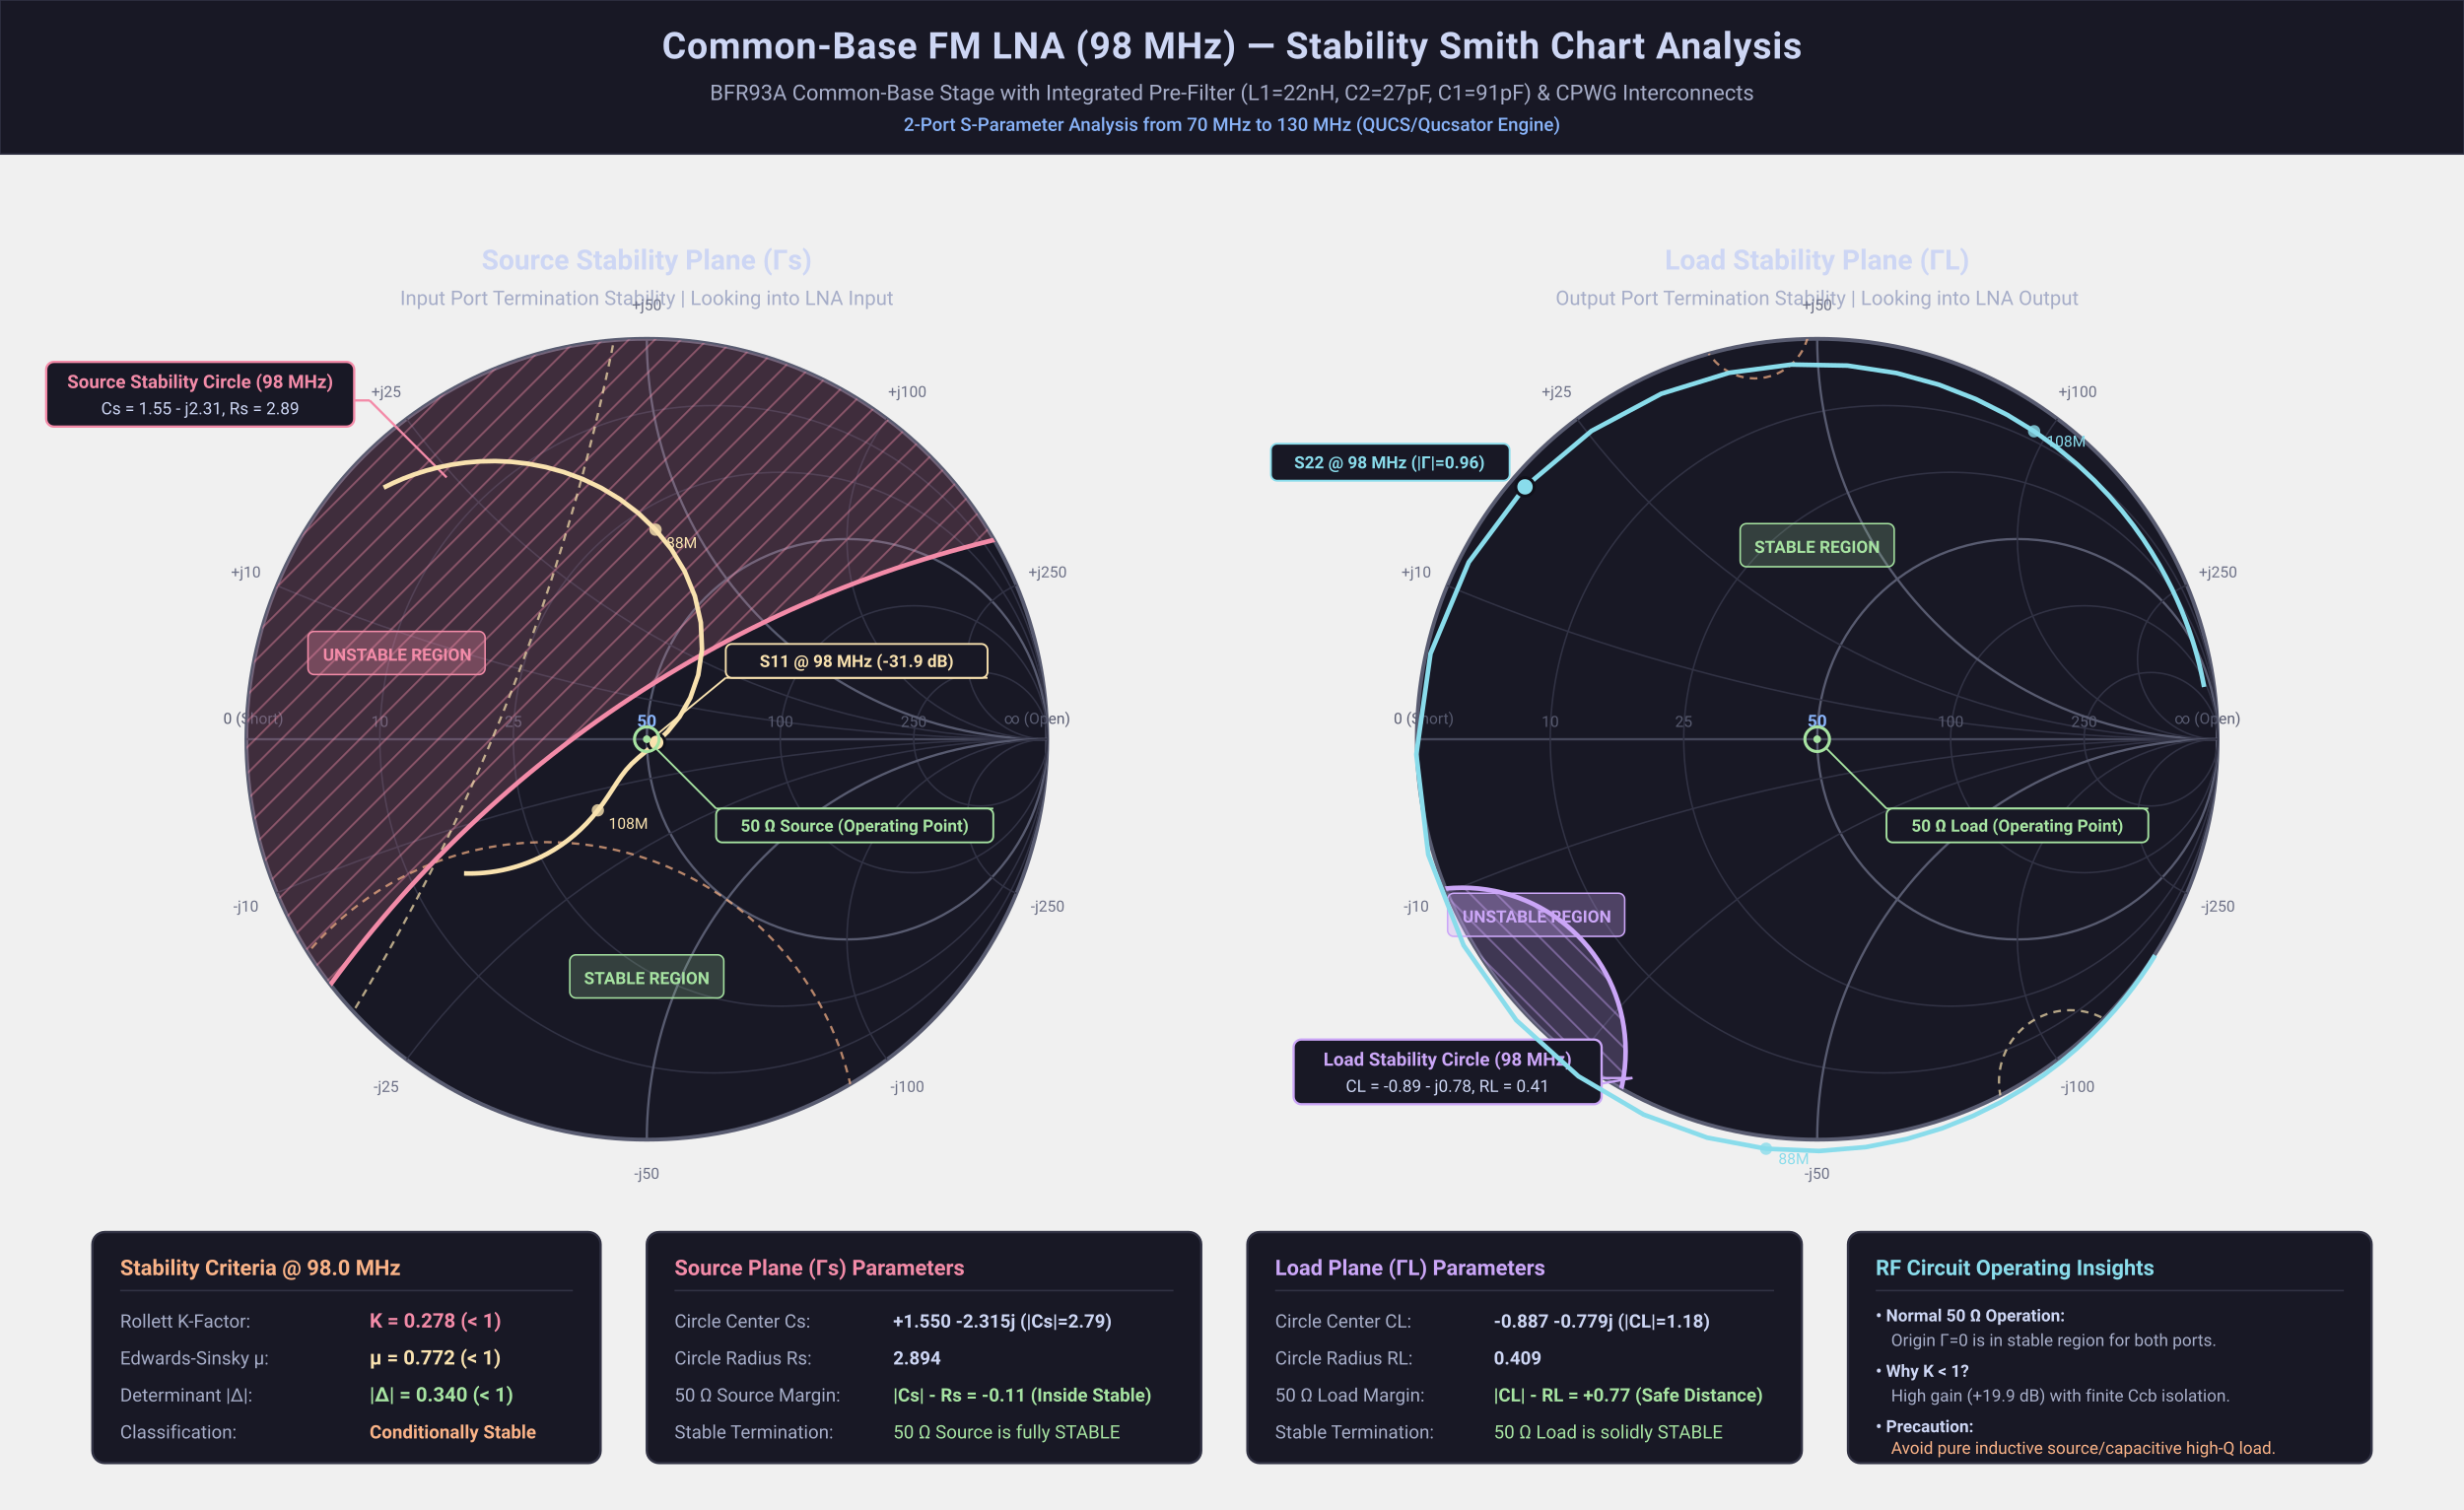
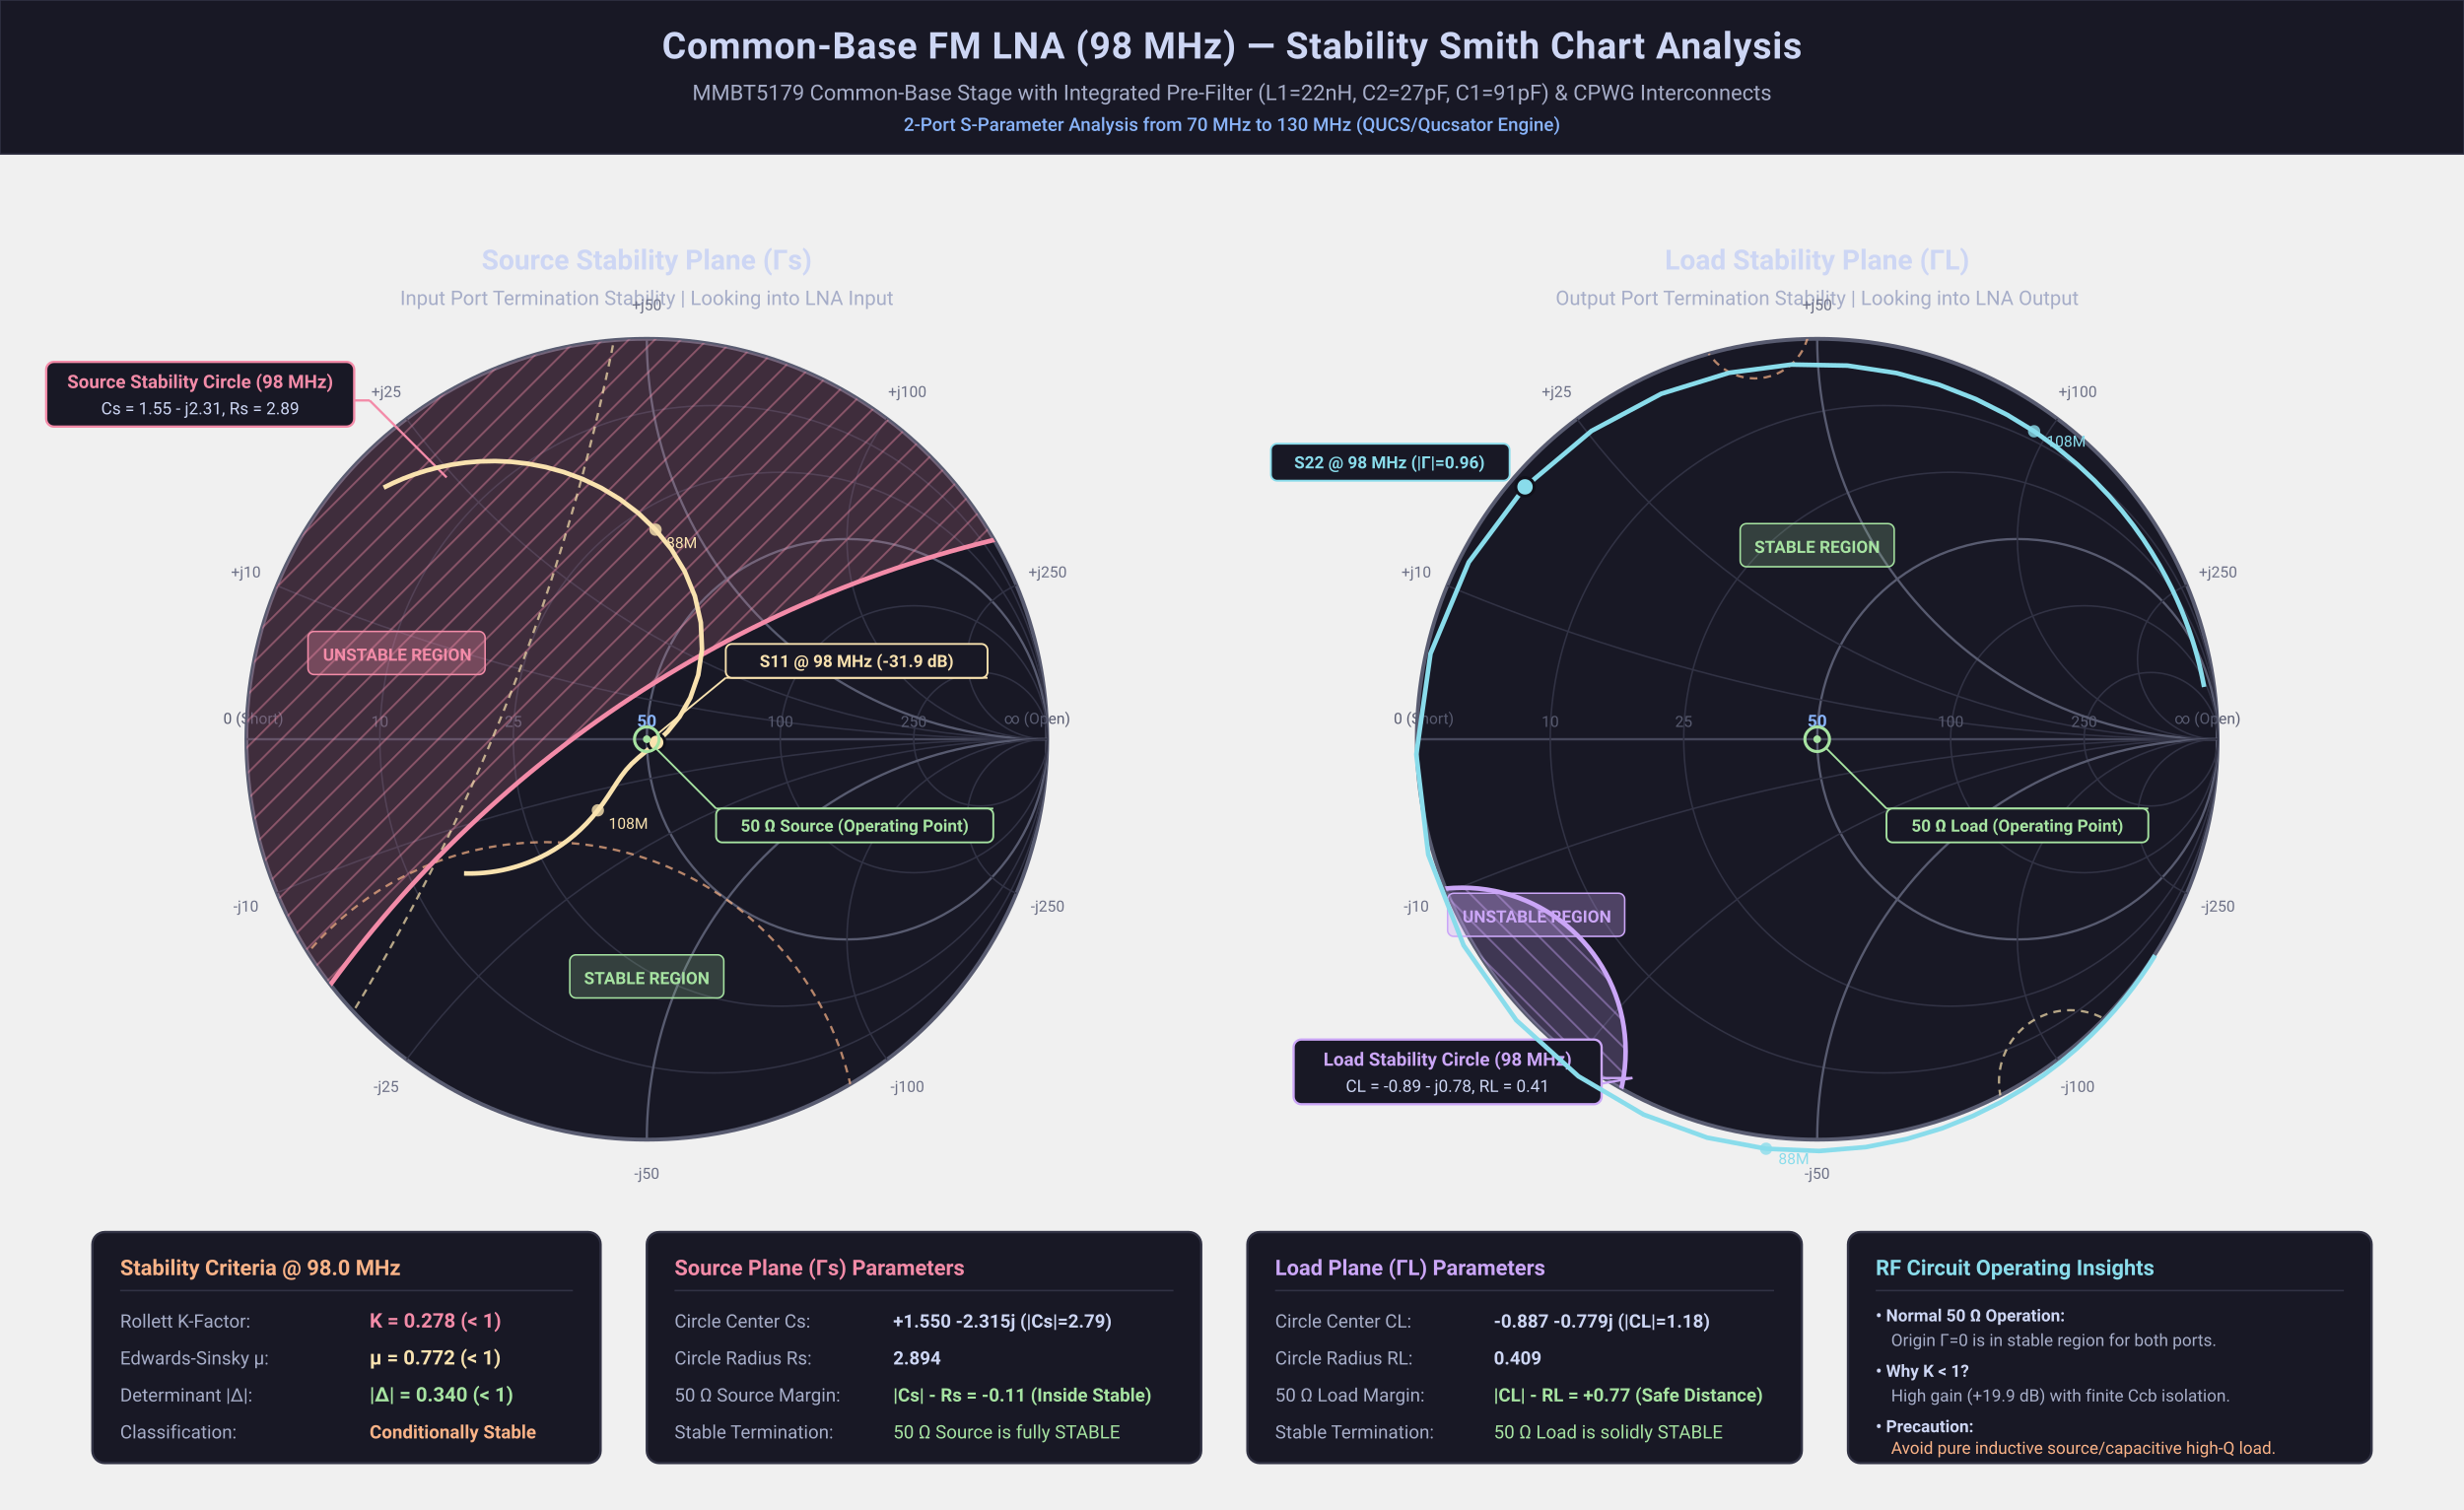
<svg xmlns="http://www.w3.org/2000/svg" viewBox="0 0 1600 980" width="100%" height="100%" style="background:#11111b; font-family: -apple-system, BlinkMacSystemFont, Segoe UI, Roboto, Helvetica, Arial, sans-serif;">
  <defs>
    <pattern id="hatch-unstable-source" width="12" height="12" patternTransform="rotate(45 0 0)" patternUnits="userSpaceOnUse">
      <line x1="0" y1="0" x2="0" y2="12" stroke="#f38ba8" stroke-width="2.5" opacity="0.4" />
    </pattern>
    <pattern id="hatch-unstable-load" width="12" height="12" patternTransform="rotate(-45 0 0)" patternUnits="userSpaceOnUse">
      <line x1="0" y1="0" x2="0" y2="12" stroke="#cba6f7" stroke-width="2.5" opacity="0.4" />
    </pattern>
    <clipPath id="clip-smith-source">
      <circle cx="420.0" cy="480.0" r="260.0" />
    </clipPath>
    <clipPath id="clip-smith-load">
      <circle cx="1180.0" cy="480.0" r="260.0" />
    </clipPath>
    <mask id="mask-source-unstable">
      <rect x="0" y="0" width="1600" height="980" fill="black" />
      <circle cx="420.0" cy="480.0" r="260.0" fill="white" />
      <circle cx="823.07" cy="1081.90" r="752.38" fill="black" />
    </mask>
  </defs>
  <rect x="0" y="0" width="1600" height="100" fill="#181825" stroke="#313244" stroke-width="1" />
  <text x="800" y="38" text-anchor="middle" fill="#cdd6f4" font-size="24" font-weight="bold" letter-spacing="0.5">Common-Base FM LNA (98 MHz) — Stability Smith Chart Analysis</text>
-   <text x="800" y="65" text-anchor="middle" fill="#a6adc8" font-size="14">BFR93A Common-Base Stage with Integrated Pre-Filter (L1=22nH, C2=27pF, C1=91pF) &amp; CPWG Interconnects</text>
+   <text x="800" y="65" text-anchor="middle" fill="#a6adc8" font-size="14">MMBT5179 Common-Base Stage with Integrated Pre-Filter (L1=22nH, C2=27pF, C1=91pF) &amp; CPWG Interconnects</text>
  <text x="800" y="85" text-anchor="middle" fill="#89b4fa" font-size="12" font-weight="500">2-Port S-Parameter Analysis from 70 MHz to 130 MHz (QUCS/Qucsator Engine)</text>
  <circle cx="420.0" cy="480.0" r="260.0" fill="#181825" stroke="#585b70" stroke-width="2.5" />
  <text x="420.0" y="175.0" text-anchor="middle" fill="#cdd6f4" font-size="18" font-weight="bold">Source Stability Plane (Γs)</text>
  <text x="420.0" y="198.0" text-anchor="middle" fill="#a6adc8" font-size="13">Input Port Termination Stability | Looking into LNA Input</text>
  <line x1="160.0" y1="480.0" x2="680.0" y2="480.0" stroke="#45475a" stroke-width="1.5" />
  <circle cx="463.33" cy="480.00" r="216.67" fill="none" stroke="#313244" stroke-width="1.0" />
  <circle cx="506.67" cy="480.00" r="173.33" fill="none" stroke="#313244" stroke-width="1.0" />
  <circle cx="550.00" cy="480.00" r="130.00" fill="none" stroke="#585b70" stroke-width="1.5" />
  <circle cx="593.33" cy="480.00" r="86.67" fill="none" stroke="#313244" stroke-width="1.0" />
  <circle cx="636.67" cy="480.00" r="43.33" fill="none" stroke="#313244" stroke-width="1.0" />
  <circle cx="680.00" cy="-820.00" r="1300.00" fill="none" stroke="#313244" stroke-width="1.0" clip-path="url(#clip-smith-source)" />
  <circle cx="680.00" cy="-40.00" r="520.00" fill="none" stroke="#313244" stroke-width="1.0" clip-path="url(#clip-smith-source)" />
  <circle cx="680.00" cy="220.00" r="260.00" fill="none" stroke="#585b70" stroke-width="1.5" clip-path="url(#clip-smith-source)" />
  <circle cx="680.00" cy="350.00" r="130.00" fill="none" stroke="#313244" stroke-width="1.0" clip-path="url(#clip-smith-source)" />
  <circle cx="680.00" cy="428.00" r="52.00" fill="none" stroke="#313244" stroke-width="1.0" clip-path="url(#clip-smith-source)" />
  <circle cx="680.00" cy="1780.00" r="1300.00" fill="none" stroke="#313244" stroke-width="1.0" clip-path="url(#clip-smith-source)" />
  <circle cx="680.00" cy="1000.00" r="520.00" fill="none" stroke="#313244" stroke-width="1.0" clip-path="url(#clip-smith-source)" />
  <circle cx="680.00" cy="740.00" r="260.00" fill="none" stroke="#585b70" stroke-width="1.5" clip-path="url(#clip-smith-source)" />
  <circle cx="680.00" cy="610.00" r="130.00" fill="none" stroke="#313244" stroke-width="1.0" clip-path="url(#clip-smith-source)" />
  <circle cx="680.00" cy="532.00" r="52.00" fill="none" stroke="#313244" stroke-width="1.0" clip-path="url(#clip-smith-source)" />
  <text x="145.0" y="470.0" text-anchor="start" fill="#585b70" font-size="10" font-weight="normal">0 (Short)</text>
  <text x="246.667" y="472.0" text-anchor="middle" fill="#585b70" font-size="10" font-weight="normal">10</text>
  <text x="333.333" y="472.0" text-anchor="middle" fill="#585b70" font-size="10" font-weight="normal">25</text>
  <text x="420.0" y="472.0" text-anchor="middle" fill="#89b4fa" font-size="11" font-weight="bold">50</text>
  <text x="506.667" y="472.0" text-anchor="middle" fill="#585b70" font-size="10" font-weight="normal">100</text>
  <text x="593.333" y="472.0" text-anchor="middle" fill="#585b70" font-size="10" font-weight="normal">250</text>
  <text x="695.0" y="470.0" text-anchor="end" fill="#585b70" font-size="10" font-weight="normal">∞ (Open)</text>
  <text x="159.7" y="371.5" text-anchor="middle" dominant-baseline="central" fill="#6c7086" font-size="10">+j10</text>
  <text x="250.8" y="254.4" text-anchor="middle" dominant-baseline="central" fill="#6c7086" font-size="10">+j25</text>
  <text x="420.0" y="198.0" text-anchor="middle" dominant-baseline="central" fill="#6c7086" font-size="10">+j50</text>
  <text x="589.2" y="254.4" text-anchor="middle" dominant-baseline="central" fill="#6c7086" font-size="10">+j100</text>
  <text x="680.3" y="371.5" text-anchor="middle" dominant-baseline="central" fill="#6c7086" font-size="10">+j250</text>
  <text x="159.7" y="588.5" text-anchor="middle" dominant-baseline="central" fill="#6c7086" font-size="10">-j10</text>
  <text x="250.8" y="705.6" text-anchor="middle" dominant-baseline="central" fill="#6c7086" font-size="10">-j25</text>
  <text x="420.0" y="762.0" text-anchor="middle" dominant-baseline="central" fill="#6c7086" font-size="10">-j50</text>
  <text x="589.2" y="705.6" text-anchor="middle" dominant-baseline="central" fill="#6c7086" font-size="10">-j100</text>
  <text x="680.3" y="588.5" text-anchor="middle" dominant-baseline="central" fill="#6c7086" font-size="10">-j250</text>
  <circle cx="1180.0" cy="480.0" r="260.0" fill="#181825" stroke="#585b70" stroke-width="2.5" />
  <text x="1180.0" y="175.0" text-anchor="middle" fill="#cdd6f4" font-size="18" font-weight="bold">Load Stability Plane (ΓL)</text>
  <text x="1180.0" y="198.0" text-anchor="middle" fill="#a6adc8" font-size="13">Output Port Termination Stability | Looking into LNA Output</text>
  <line x1="920.0" y1="480.0" x2="1440.0" y2="480.0" stroke="#45475a" stroke-width="1.5" />
  <circle cx="1223.33" cy="480.00" r="216.67" fill="none" stroke="#313244" stroke-width="1.0" />
  <circle cx="1266.67" cy="480.00" r="173.33" fill="none" stroke="#313244" stroke-width="1.0" />
  <circle cx="1310.00" cy="480.00" r="130.00" fill="none" stroke="#585b70" stroke-width="1.5" />
  <circle cx="1353.33" cy="480.00" r="86.67" fill="none" stroke="#313244" stroke-width="1.0" />
  <circle cx="1396.67" cy="480.00" r="43.33" fill="none" stroke="#313244" stroke-width="1.0" />
  <circle cx="1440.00" cy="-820.00" r="1300.00" fill="none" stroke="#313244" stroke-width="1.0" clip-path="url(#clip-smith-load)" />
  <circle cx="1440.00" cy="-40.00" r="520.00" fill="none" stroke="#313244" stroke-width="1.0" clip-path="url(#clip-smith-load)" />
  <circle cx="1440.00" cy="220.00" r="260.00" fill="none" stroke="#585b70" stroke-width="1.5" clip-path="url(#clip-smith-load)" />
  <circle cx="1440.00" cy="350.00" r="130.00" fill="none" stroke="#313244" stroke-width="1.0" clip-path="url(#clip-smith-load)" />
  <circle cx="1440.00" cy="428.00" r="52.00" fill="none" stroke="#313244" stroke-width="1.0" clip-path="url(#clip-smith-load)" />
  <circle cx="1440.00" cy="1780.00" r="1300.00" fill="none" stroke="#313244" stroke-width="1.0" clip-path="url(#clip-smith-load)" />
  <circle cx="1440.00" cy="1000.00" r="520.00" fill="none" stroke="#313244" stroke-width="1.0" clip-path="url(#clip-smith-load)" />
  <circle cx="1440.00" cy="740.00" r="260.00" fill="none" stroke="#585b70" stroke-width="1.5" clip-path="url(#clip-smith-load)" />
  <circle cx="1440.00" cy="610.00" r="130.00" fill="none" stroke="#313244" stroke-width="1.0" clip-path="url(#clip-smith-load)" />
  <circle cx="1440.00" cy="532.00" r="52.00" fill="none" stroke="#313244" stroke-width="1.0" clip-path="url(#clip-smith-load)" />
  <text x="905.0" y="470.0" text-anchor="start" fill="#585b70" font-size="10" font-weight="normal">0 (Short)</text>
  <text x="1006.667" y="472.0" text-anchor="middle" fill="#585b70" font-size="10" font-weight="normal">10</text>
  <text x="1093.333" y="472.0" text-anchor="middle" fill="#585b70" font-size="10" font-weight="normal">25</text>
  <text x="1180.0" y="472.0" text-anchor="middle" fill="#89b4fa" font-size="11" font-weight="bold">50</text>
  <text x="1266.667" y="472.0" text-anchor="middle" fill="#585b70" font-size="10" font-weight="normal">100</text>
  <text x="1353.333" y="472.0" text-anchor="middle" fill="#585b70" font-size="10" font-weight="normal">250</text>
  <text x="1455.0" y="470.0" text-anchor="end" fill="#585b70" font-size="10" font-weight="normal">∞ (Open)</text>
  <text x="919.7" y="371.5" text-anchor="middle" dominant-baseline="central" fill="#6c7086" font-size="10">+j10</text>
  <text x="1010.8" y="254.4" text-anchor="middle" dominant-baseline="central" fill="#6c7086" font-size="10">+j25</text>
  <text x="1180.0" y="198.0" text-anchor="middle" dominant-baseline="central" fill="#6c7086" font-size="10">+j50</text>
  <text x="1349.2" y="254.4" text-anchor="middle" dominant-baseline="central" fill="#6c7086" font-size="10">+j100</text>
  <text x="1440.3" y="371.5" text-anchor="middle" dominant-baseline="central" fill="#6c7086" font-size="10">+j250</text>
  <text x="919.7" y="588.5" text-anchor="middle" dominant-baseline="central" fill="#6c7086" font-size="10">-j10</text>
  <text x="1010.8" y="705.6" text-anchor="middle" dominant-baseline="central" fill="#6c7086" font-size="10">-j25</text>
  <text x="1180.0" y="762.0" text-anchor="middle" dominant-baseline="central" fill="#6c7086" font-size="10">-j50</text>
  <text x="1349.2" y="705.6" text-anchor="middle" dominant-baseline="central" fill="#6c7086" font-size="10">-j100</text>
  <text x="1440.3" y="588.5" text-anchor="middle" dominant-baseline="central" fill="#6c7086" font-size="10">-j250</text>
  <circle cx="420.0" cy="480.0" r="260.0" fill="#f38ba8" fill-opacity="0.18" mask="url(#mask-source-unstable)" />
  <circle cx="420.0" cy="480.0" r="260.0" fill="url(#hatch-unstable-source)" mask="url(#mask-source-unstable)" />
  <circle cx="354.58" cy="749.55" r="202.71" fill="none" stroke="#fab387" stroke-width="1.5" stroke-dasharray="5,4" opacity="0.7" clip-path="url(#clip-smith-source)" />
  <circle cx="-930.01" cy="-44.02" r="1354.60" fill="none" stroke="#f9e2af" stroke-width="1.5" stroke-dasharray="5,4" opacity="0.7" clip-path="url(#clip-smith-source)" />
  <circle cx="823.07" cy="1081.90" r="752.38" fill="none" stroke="#f38ba8" stroke-width="3" clip-path="url(#clip-smith-source)" />
  <line x1="290.0" y1="310.0" x2="240.0" y2="260.0" stroke="#f38ba8" stroke-width="1.5" />
  <line x1="240.0" y1="260.0" x2="130.0" y2="260.0" stroke="#f38ba8" stroke-width="1.5" />
  <rect x="30.0" y="235.0" width="200" height="42" rx="5" fill="#181825" stroke="#f38ba8" stroke-width="1.5" />
  <text x="130.0" y="252.0" text-anchor="middle" fill="#f38ba8" font-size="12" font-weight="bold">Source Stability Circle (98 MHz)</text>
  <text x="130.0" y="269.0" text-anchor="middle" fill="#cdd6f4" font-size="11">Cs = 1.55 - j2.31, Rs = 2.89</text>
  <rect x="200.0" y="410.0" width="115" height="28" rx="4" fill="#f38ba8" fill-opacity="0.3" stroke="#f38ba8" stroke-width="1" />
  <text x="258.0" y="429.0" text-anchor="middle" fill="#f38ba8" font-size="11" font-weight="bold">UNSTABLE REGION</text>
  <rect x="370.0" y="620.0" width="100" height="28" rx="4" fill="#a6e3a1" fill-opacity="0.2" stroke="#a6e3a1" stroke-width="1" />
  <text x="420.0" y="639.0" text-anchor="middle" fill="#a6e3a1" font-size="11" font-weight="bold">STABLE REGION</text>
  <path d="M 249.14,316.62 L 255.34,313.59 L 261.96,310.72 L 269.02,308.05 L 276.54,305.63 L 284.54,303.51 L 293.04,301.75 L 302.04,300.42 L 311.54,299.60 L 321.56,299.38 L 332.06,299.85 L 343.04,301.12 L 354.44,303.31 L 366.20,306.56 L 378.24,311.01 L 390.42,316.82 L 402.56,324.15 L 414.43,333.14 L 425.69,343.93 L 435.94,356.59 L 444.64,371.06 L 451.22,387.11 L 455.09,404.24 L 455.84,421.64 L 453.42,438.27 L 448.27,453.10 L 441.30,465.39 L 433.64,474.95 L 426.28,482.13 L 419.82,487.57 L 414.47,492.00 L 410.13,495.99 L 406.54,499.93 L 403.42,503.99 L 400.52,508.25 L 397.65,512.66 L 394.69,517.17 L 391.56,521.70 L 388.22,526.17 L 384.66,530.51 L 380.90,534.66 L 376.95,538.59 L 372.86,542.26 L 368.66,545.66 L 364.37,548.77 L 360.03,551.60 L 355.66,554.14 L 351.30,556.41 L 346.96,558.41 L 342.67,560.17 L 338.44,561.69 L 334.28,562.98 L 330.21,564.07 L 326.23,564.98 L 322.35,565.70 L 318.57,566.27 L 314.91,566.68 L 311.35,566.97 L 307.90,567.13 L 304.56,567.18 L 301.33,567.13" fill="none" stroke="#f9e2af" stroke-width="3" />
  <circle cx="425.69" cy="343.93" r="4" fill="#f9e2af" opacity="0.8" />
  <text x="432.69" y="355.93" fill="#f9e2af" font-size="10">88M</text>
  <circle cx="426.28" cy="482.13" r="5.5" fill="#f9e2af" stroke="#11111b" stroke-width="2" />
  <line x1="426.28" y1="477.13" x2="471.28" y2="440.13" stroke="#f9e2af" stroke-width="1.2" />
  <line x1="471.28" y1="440.13" x2="641.28" y2="440.13" stroke="#f9e2af" stroke-width="1.2" />
  <rect x="471.28" y="418.13" width="170" height="22" rx="4" fill="#181825" stroke="#f9e2af" stroke-width="1.2" />
  <text x="556.28" y="433.13" text-anchor="middle" fill="#f9e2af" font-size="11" font-weight="bold">S11 @ 98 MHz (-31.9 dB)</text>
  <circle cx="388.22" cy="526.17" r="4" fill="#f9e2af" opacity="0.8" />
  <text x="395.22" y="538.17" fill="#f9e2af" font-size="10">108M</text>
  <circle cx="420.0" cy="480.0" r="8" fill="none" stroke="#a6e3a1" stroke-width="2" />
  <circle cx="420.0" cy="480.0" r="2.5" fill="#a6e3a1" />
  <line x1="426.00" y1="486.00" x2="465.00" y2="525.00" stroke="#a6e3a1" stroke-width="1.2" />
  <line x1="465.00" y1="525.00" x2="645.00" y2="525.00" stroke="#a6e3a1" stroke-width="1.2" />
  <rect x="465.00" y="525.00" width="180" height="22" rx="4" fill="#181825" stroke="#a6e3a1" stroke-width="1.2" />
  <text x="555.00" y="540.00" text-anchor="middle" fill="#a6e3a1" font-size="11" font-weight="bold">50 Ω Source (Operating Point)</text>
  <circle cx="949.36" cy="682.66" r="106.23" fill="#cba6f7" fill-opacity="0.22" clip-path="url(#clip-smith-load)" />
  <circle cx="949.36" cy="682.66" r="106.23" fill="url(#hatch-unstable-load)" clip-path="url(#clip-smith-load)" />
  <circle cx="1139.44" cy="210.23" r="35.50" fill="none" stroke="#fab387" stroke-width="1.5" stroke-dasharray="5,4" opacity="0.7" clip-path="url(#clip-smith-load)" />
  <circle cx="1344.34" cy="702.22" r="46.28" fill="none" stroke="#f9e2af" stroke-width="1.5" stroke-dasharray="5,4" opacity="0.7" clip-path="url(#clip-smith-load)" />
  <circle cx="949.36" cy="682.66" r="106.23" fill="none" stroke="#cba6f7" stroke-width="3" clip-path="url(#clip-smith-load)" />
  <line x1="989.362" y1="712.658" x2="1060.0" y2="700.0" stroke="#cba6f7" stroke-width="1.5" />
  <line x1="1060.0" y1="700.0" x2="940.0" y2="700.0" stroke="#cba6f7" stroke-width="1.5" />
  <rect x="840.0" y="675.0" width="200" height="42" rx="5" fill="#181825" stroke="#cba6f7" stroke-width="1.5" />
  <text x="940.0" y="692.0" text-anchor="middle" fill="#cba6f7" font-size="12" font-weight="bold">Load Stability Circle (98 MHz)</text>
  <text x="940.0" y="709.0" text-anchor="middle" fill="#cdd6f4" font-size="11">CL = -0.89 - j0.78, RL = 0.41</text>
  <rect x="940.0" y="580.0" width="115" height="28" rx="4" fill="#cba6f7" fill-opacity="0.3" stroke="#cba6f7" stroke-width="1" />
  <text x="998.0" y="599.0" text-anchor="middle" fill="#cba6f7" font-size="11" font-weight="bold">UNSTABLE REGION</text>
  <rect x="1130.0" y="340.0" width="100" height="28" rx="4" fill="#a6e3a1" fill-opacity="0.2" stroke="#a6e3a1" stroke-width="1" />
  <text x="1180.0" y="359.0" text-anchor="middle" fill="#a6e3a1" font-size="11" font-weight="bold">STABLE REGION</text>
  <path d="M 1399.41,620.29 L 1395.15,626.98 L 1390.45,633.89 L 1385.26,641.03 L 1379.50,648.42 L 1373.09,656.06 L 1365.94,663.97 L 1357.92,672.15 L 1348.89,680.58 L 1338.68,689.24 L 1327.08,698.08 L 1313.86,707.01 L 1298.71,715.90 L 1281.30,724.53 L 1261.26,732.58 L 1238.17,739.58 L 1211.61,744.83 L 1181.21,747.38 L 1146.80,745.91 L 1108.56,738.71 L 1067.34,723.74 L 1024.98,698.88 L 984.56,662.41 L 950.42,613.87 L 927.44,554.93 L 919.69,489.77 L 928.91,424.40 L 953.75,365.01 L 990.27,316.13 L 1033.47,279.79 L 1078.74,255.68 L 1122.70,242.08 L 1163.32,236.72 L 1199.67,237.39 L 1231.55,242.24 L 1259.17,249.83 L 1282.95,259.11 L 1303.35,269.35 L 1320.86,280.04 L 1335.89,290.84 L 1348.83,301.53 L 1359.99,311.98 L 1369.65,322.09 L 1378.03,331.83 L 1385.32,341.17 L 1391.69,350.11 L 1397.26,358.65 L 1402.14,366.81 L 1406.43,374.60 L 1410.21,382.05 L 1413.53,389.16 L 1416.47,395.96 L 1419.05,402.48 L 1421.34,408.71 L 1423.36,414.70 L 1425.13,420.44 L 1426.70,425.96 L 1428.08,431.26 L 1429.28,436.37 L 1430.34,441.30 L 1431.25,446.05" fill="none" stroke="#89dceb" stroke-width="3" />
  <circle cx="1146.80" cy="745.91" r="4" fill="#89dceb" opacity="0.8" />
  <text x="1154.80" y="755.91" fill="#89dceb" font-size="10">88M</text>
  <circle cx="990.27" cy="316.13" r="6" fill="#89dceb" stroke="#11111b" stroke-width="2" />
  <rect x="825.27" y="288.13" width="155" height="24" rx="4" fill="#181825" stroke="#89dceb" stroke-width="1.2" />
  <text x="902.27" y="304.13" text-anchor="middle" fill="#89dceb" font-size="11" font-weight="bold">S22 @ 98 MHz (|Γ|=0.96)</text>
  <circle cx="1320.86" cy="280.04" r="4" fill="#89dceb" opacity="0.8" />
  <text x="1328.86" y="290.04" fill="#89dceb" font-size="10">108M</text>
  <circle cx="1180.0" cy="480.0" r="8" fill="none" stroke="#a6e3a1" stroke-width="2" />
  <circle cx="1180.0" cy="480.0" r="2.5" fill="#a6e3a1" />
  <line x1="1186.00" y1="486.00" x2="1225.00" y2="525.00" stroke="#a6e3a1" stroke-width="1.2" />
  <line x1="1225.00" y1="525.00" x2="1395.00" y2="525.00" stroke="#a6e3a1" stroke-width="1.2" />
  <rect x="1225.00" y="525.00" width="170" height="22" rx="4" fill="#181825" stroke="#a6e3a1" stroke-width="1.2" />
  <text x="1310.00" y="540.00" text-anchor="middle" fill="#a6e3a1" font-size="11" font-weight="bold">50 Ω Load (Operating Point)</text>
  <g transform="translate(60, 800)">
    <rect width="330" height="150" rx="8" fill="#181825" stroke="#313244" stroke-width="1.5" />
    <text x="18" y="28" fill="#fab387" font-size="14" font-weight="bold">Stability Criteria @ 98.0 MHz</text>
    <line x1="18" y1="38" x2="312" y2="38" stroke="#313244" stroke-width="1" />
    <text x="18" y="62" fill="#a6adc8" font-size="12">Rollett K-Factor:</text>
    <text x="180" y="62" fill="#f38ba8" font-size="13" font-weight="bold">K = 0.278 (&lt; 1)</text>
    <text x="18" y="86" fill="#a6adc8" font-size="12">Edwards-Sinsky μ:</text>
    <text x="180" y="86" fill="#f9e2af" font-size="13" font-weight="bold">μ = 0.772 (&lt; 1)</text>
    <text x="18" y="110" fill="#a6adc8" font-size="12">Determinant |Δ|:</text>
    <text x="180" y="110" fill="#a6e3a1" font-size="13" font-weight="bold">|Δ| = 0.340 (&lt; 1)</text>
    <text x="18" y="134" fill="#a6adc8" font-size="12">Classification:</text>
    <text x="180" y="134" fill="#fab387" font-size="12" font-weight="bold">Conditionally Stable</text>
  </g>
  <g transform="translate(420, 800)">
    <rect width="360" height="150" rx="8" fill="#181825" stroke="#313244" stroke-width="1.5" />
    <text x="18" y="28" fill="#f38ba8" font-size="14" font-weight="bold">Source Plane (Γs) Parameters</text>
    <line x1="18" y1="38" x2="342" y2="38" stroke="#313244" stroke-width="1" />
    <text x="18" y="62" fill="#a6adc8" font-size="12">Circle Center Cs:</text>
    <text x="160" y="62" fill="#cdd6f4" font-size="12" font-weight="bold">+1.550 -2.315j (|Cs|=2.79)</text>
    <text x="18" y="86" fill="#a6adc8" font-size="12">Circle Radius Rs:</text>
    <text x="160" y="86" fill="#cdd6f4" font-size="12" font-weight="bold">2.894</text>
    <text x="18" y="110" fill="#a6adc8" font-size="12">50 Ω Source Margin:</text>
    <text x="160" y="110" fill="#a6e3a1" font-size="12" font-weight="bold">|Cs| - Rs = -0.11 (Inside Stable)</text>
    <text x="18" y="134" fill="#a6adc8" font-size="12">Stable Termination:</text>
    <text x="160" y="134" fill="#a6e3a1" font-size="12">50 Ω Source is fully STABLE</text>
  </g>
  <g transform="translate(810, 800)">
    <rect width="360" height="150" rx="8" fill="#181825" stroke="#313244" stroke-width="1.5" />
    <text x="18" y="28" fill="#cba6f7" font-size="14" font-weight="bold">Load Plane (ΓL) Parameters</text>
    <line x1="18" y1="38" x2="342" y2="38" stroke="#313244" stroke-width="1" />
    <text x="18" y="62" fill="#a6adc8" font-size="12">Circle Center CL:</text>
    <text x="160" y="62" fill="#cdd6f4" font-size="12" font-weight="bold">-0.887 -0.779j (|CL|=1.18)</text>
    <text x="18" y="86" fill="#a6adc8" font-size="12">Circle Radius RL:</text>
    <text x="160" y="86" fill="#cdd6f4" font-size="12" font-weight="bold">0.409</text>
    <text x="18" y="110" fill="#a6adc8" font-size="12">50 Ω Load Margin:</text>
    <text x="160" y="110" fill="#a6e3a1" font-size="12" font-weight="bold">|CL| - RL = +0.77 (Safe Distance)</text>
    <text x="18" y="134" fill="#a6adc8" font-size="12">Stable Termination:</text>
    <text x="160" y="134" fill="#a6e3a1" font-size="12">50 Ω Load is solidly STABLE</text>
  </g>
  <g transform="translate(1200, 800)">
    <rect width="340" height="150" rx="8" fill="#181825" stroke="#313244" stroke-width="1.5" />
    <text x="18" y="28" fill="#89dceb" font-size="14" font-weight="bold">RF Circuit Operating Insights</text>
    <line x1="18" y1="38" x2="322" y2="38" stroke="#313244" stroke-width="1" />
    <text x="18" y="58" fill="#cdd6f4" font-size="11" font-weight="bold">• Normal 50 Ω Operation:</text>
    <text x="28" y="74" fill="#a6adc8" font-size="11">Origin Γ=0 is in stable region for both ports.</text>
    <text x="18" y="94" fill="#cdd6f4" font-size="11" font-weight="bold">• Why K &lt; 1?</text>
    <text x="28" y="110" fill="#a6adc8" font-size="11">High gain (+19.9 dB) with finite Ccb isolation.</text>
    <text x="18" y="130" fill="#cdd6f4" font-size="11" font-weight="bold">• Precaution:</text>
    <text x="28" y="144" fill="#fab387" font-size="11">Avoid pure inductive source/capacitive high-Q load.</text>
  </g>
</svg>
